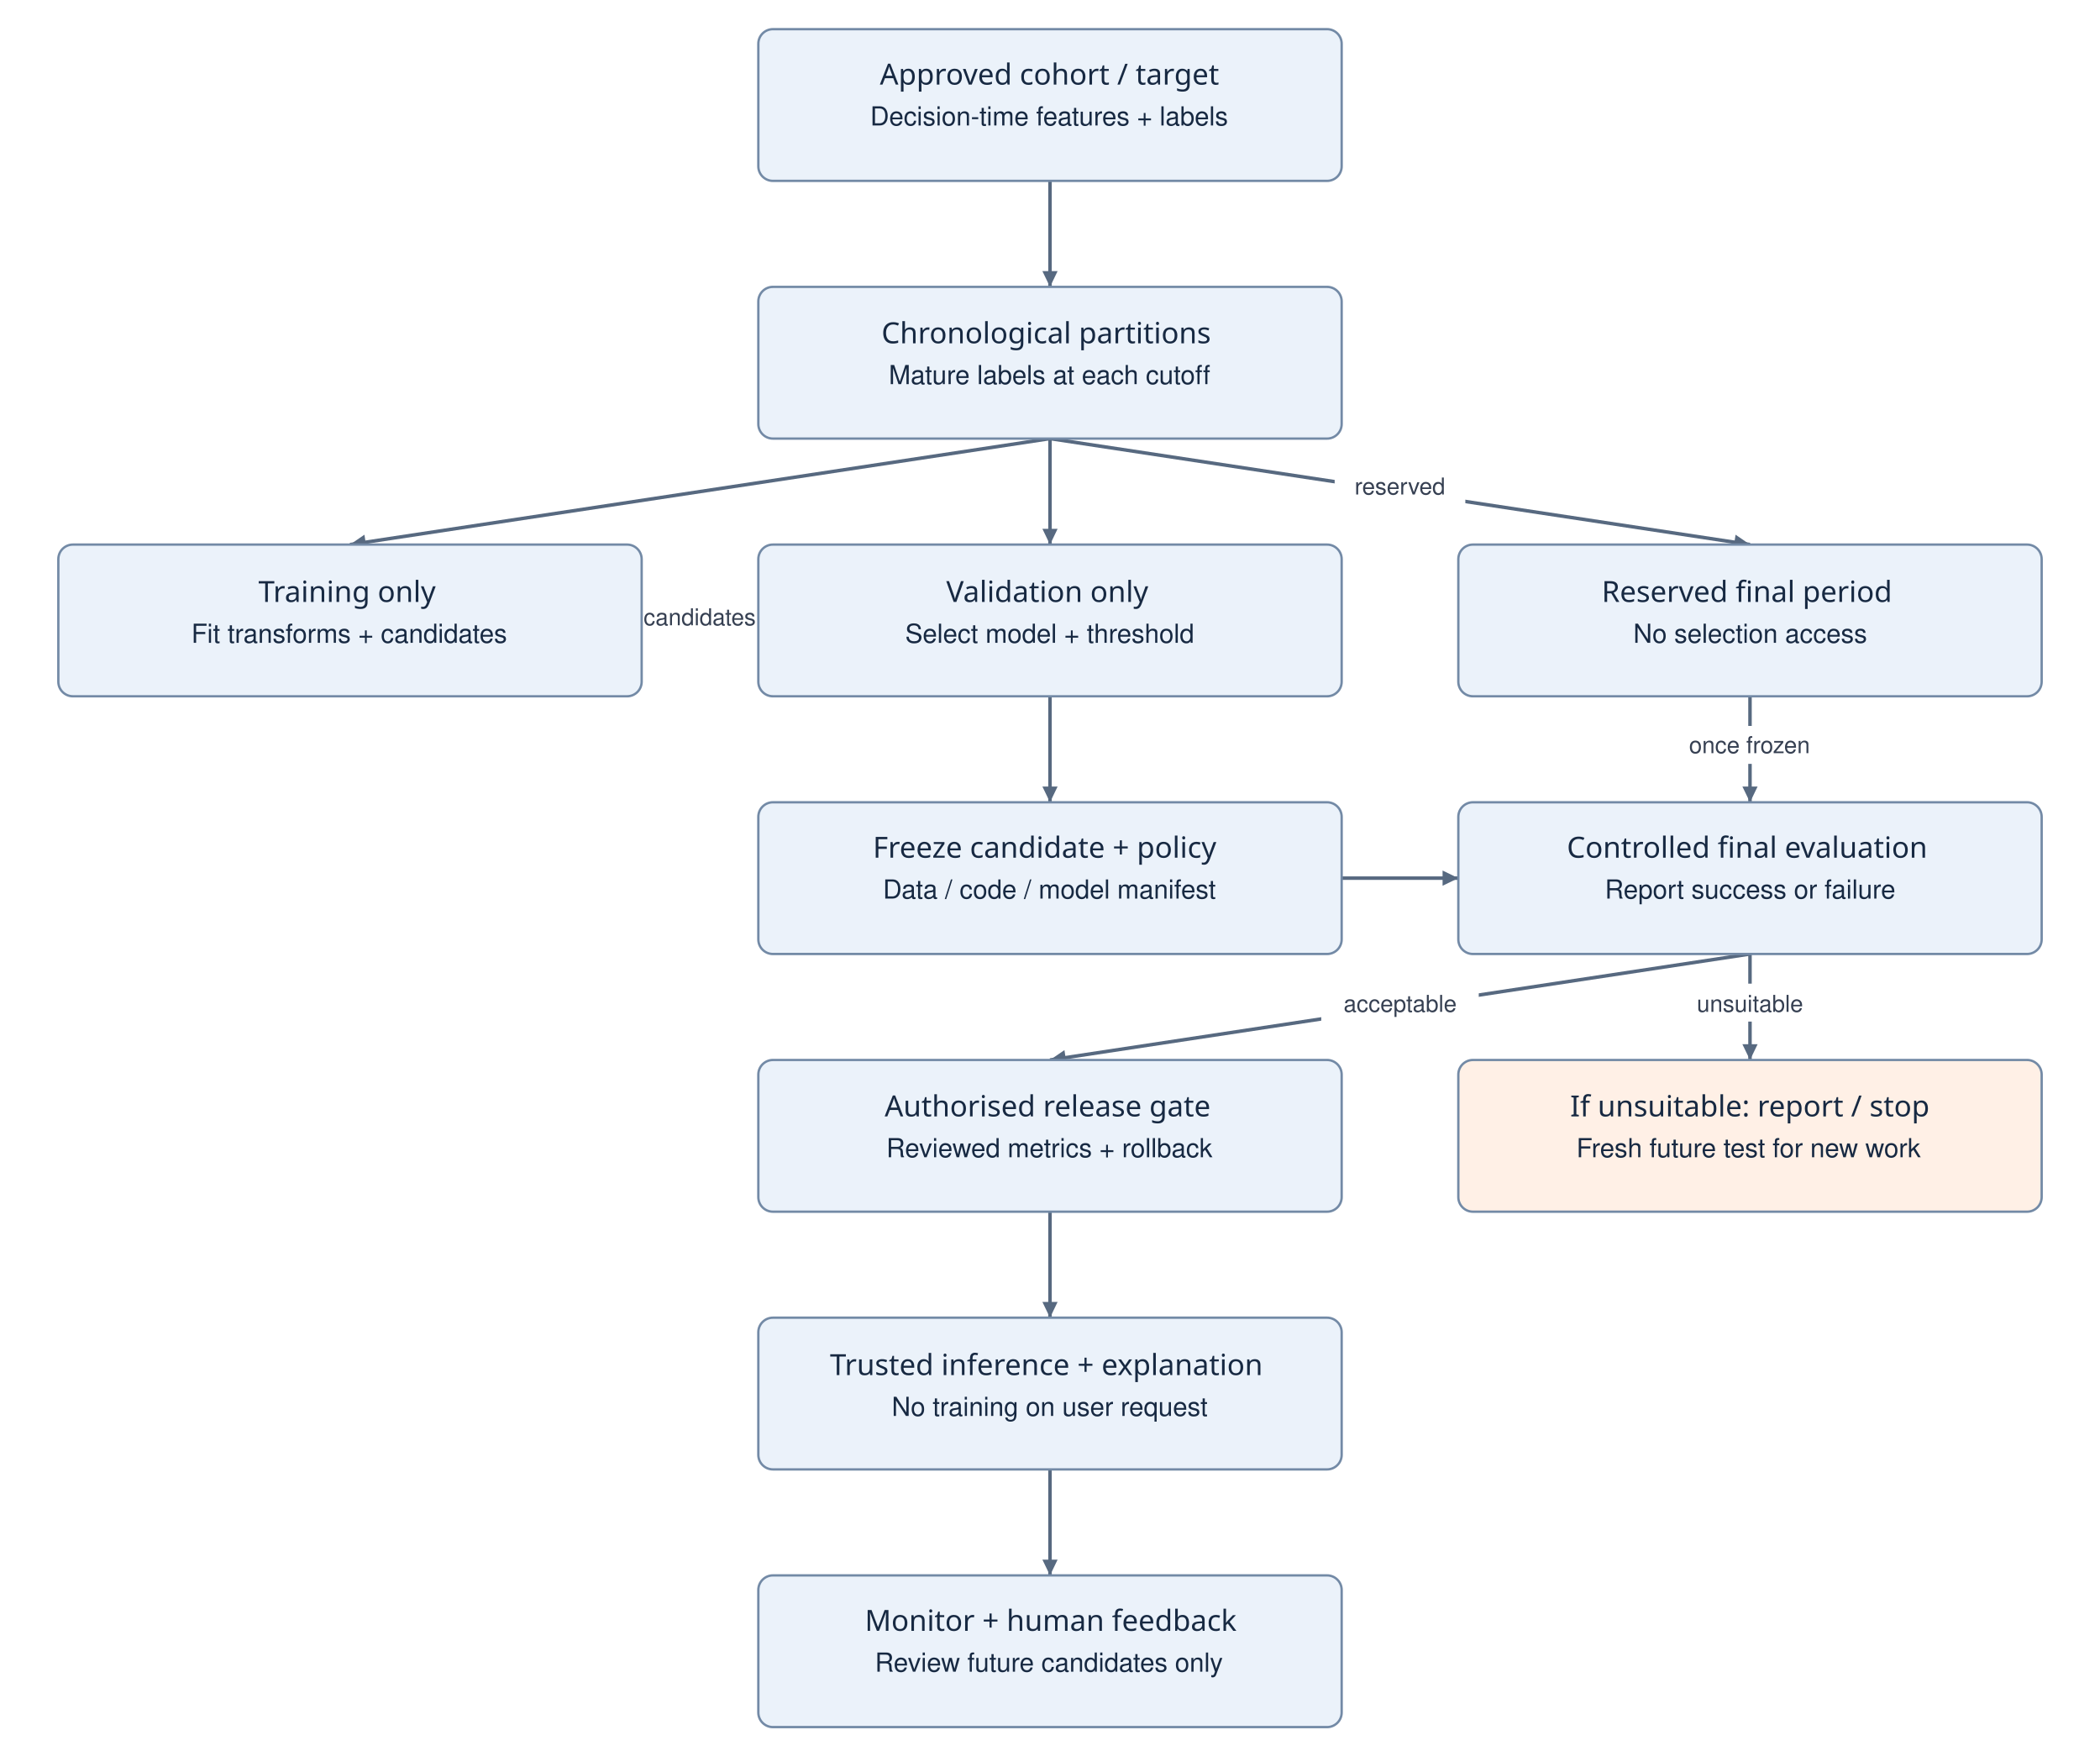
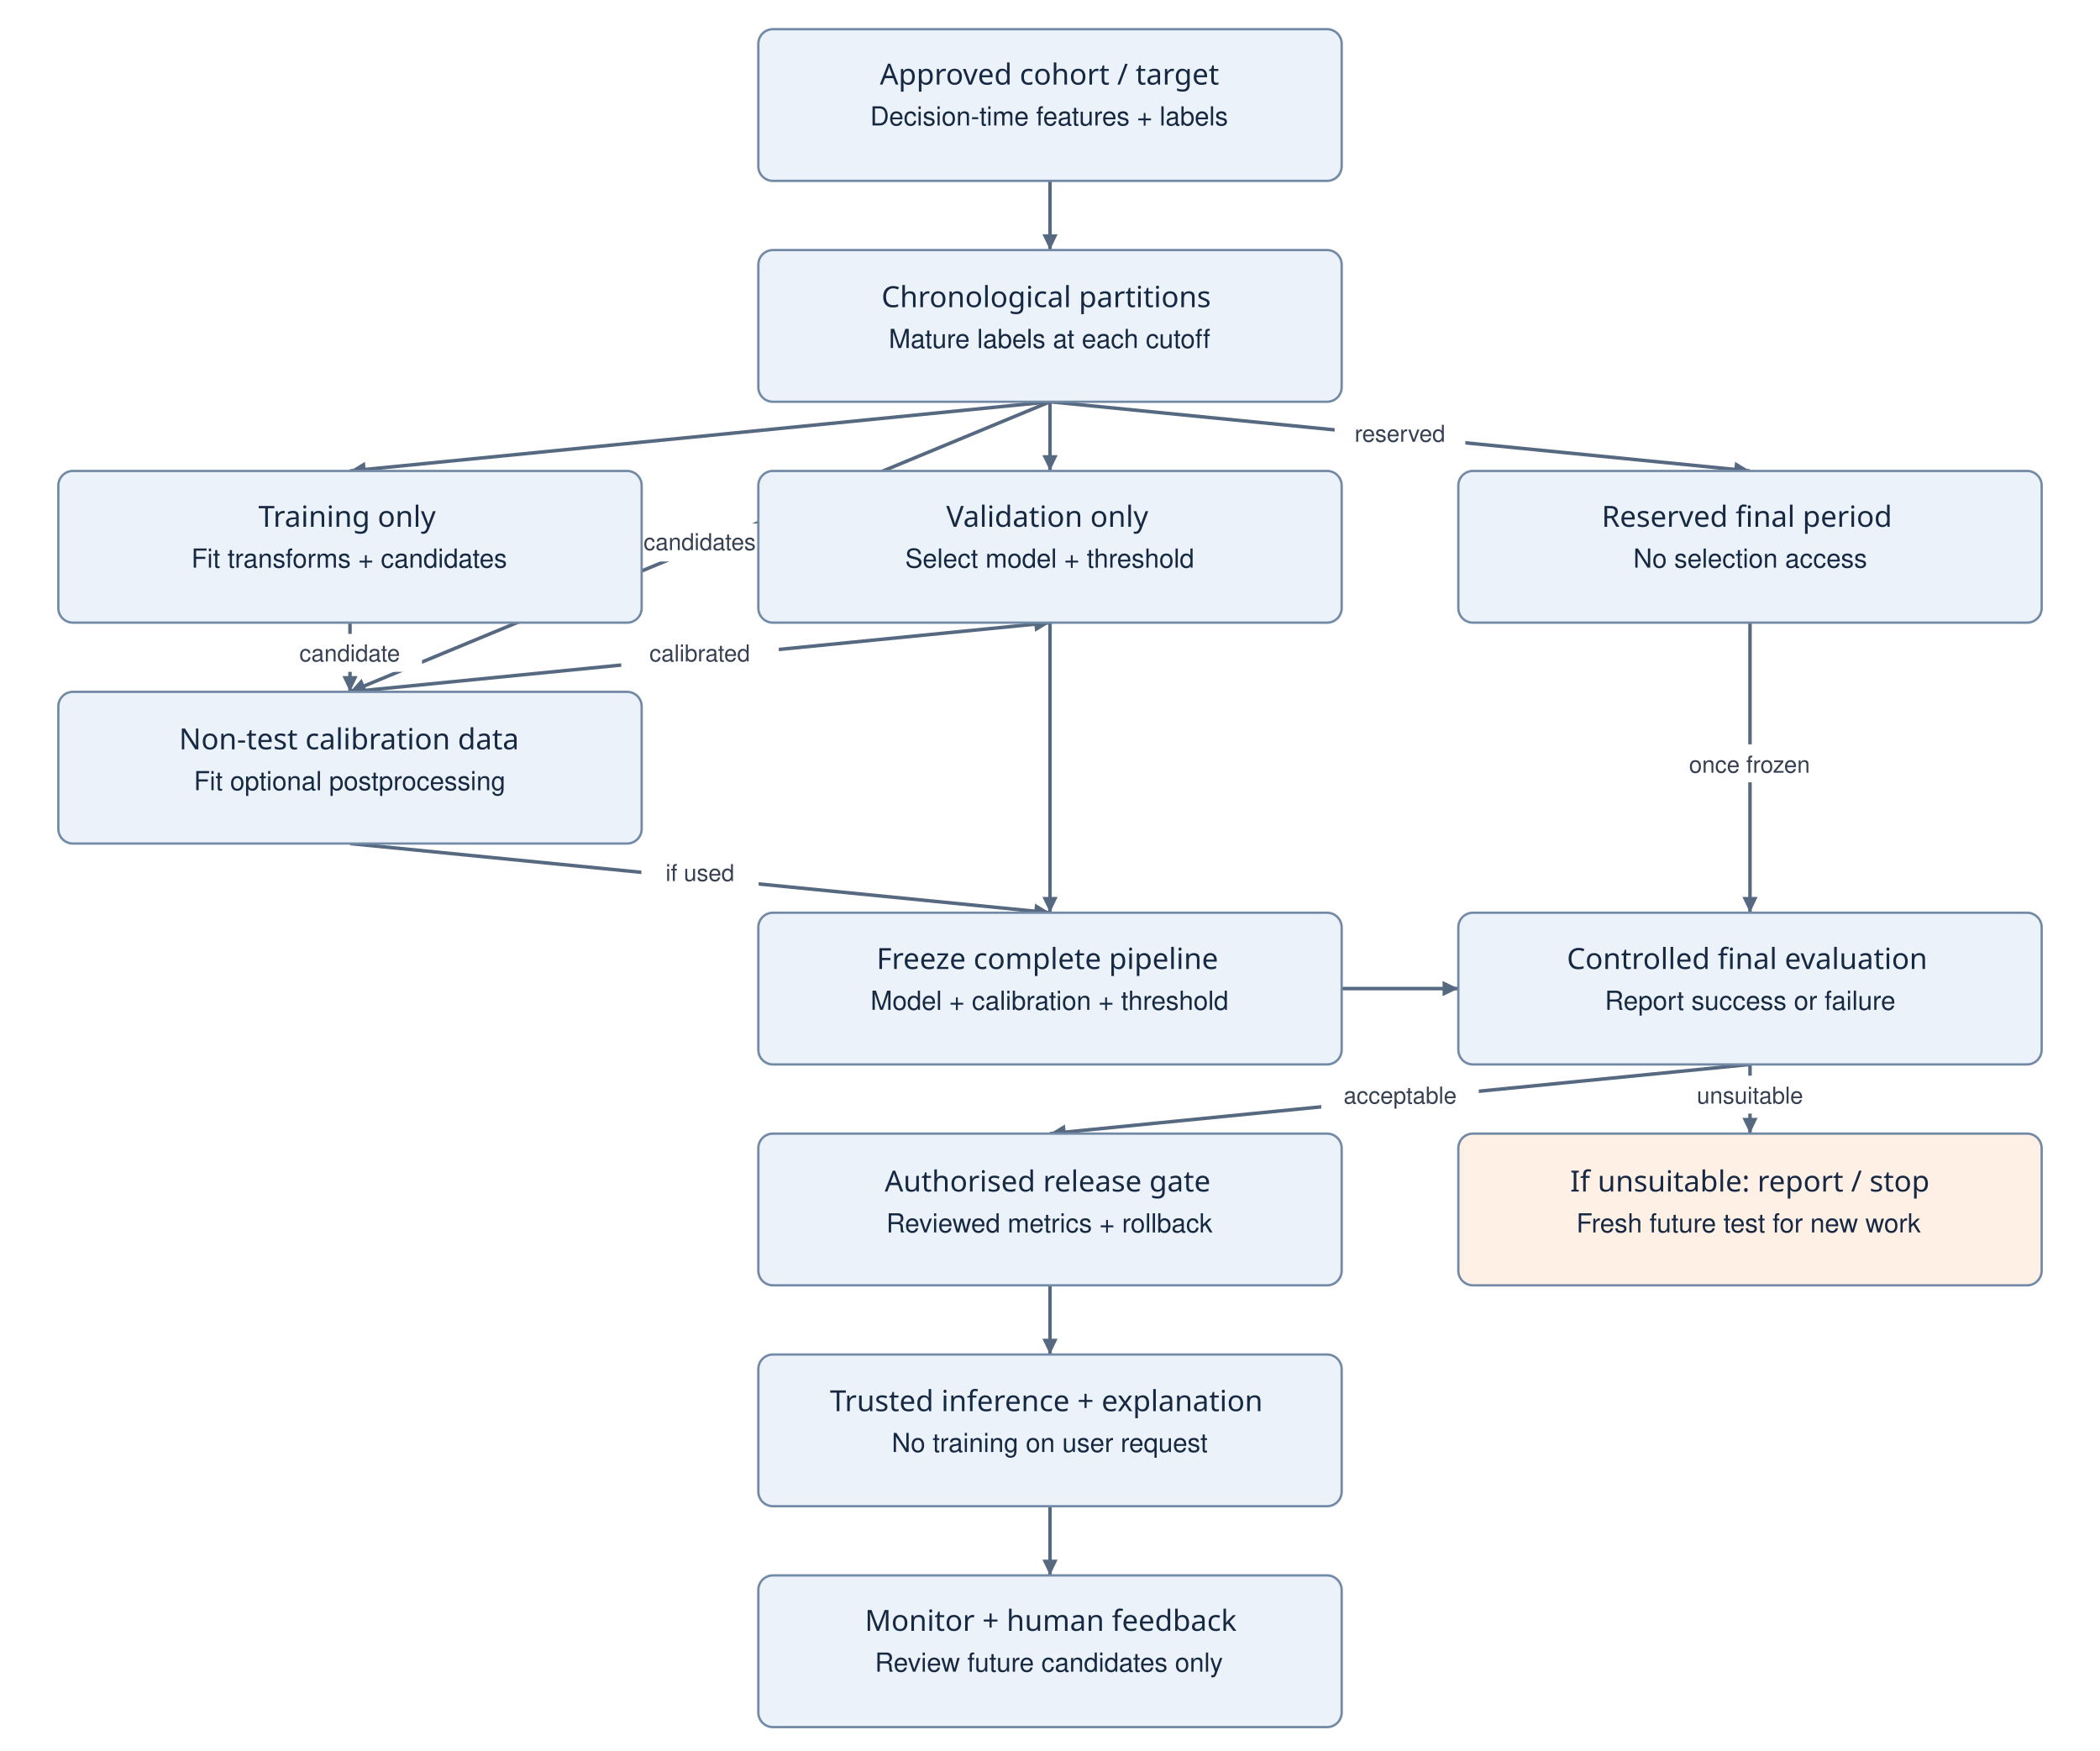
<svg xmlns="http://www.w3.org/2000/svg" width="720" height="600" preserveAspectRatio="xMinYMin meet" viewBox="0 0 720 600" version="1.0" fill-rule="evenodd">
  <clipPath id="clip">
    <rect x="0" y="0" width="720" height="600" />
  </clipPath>
  <g id="group" transform="scale(1,-1) translate(0,-600)" style="clip-path: url(#clip)">
    <g transform="">
-       <path d="M 360,538 L 360,501.667 Z" style="stroke: rgb(34%,41%,50%); stroke-linecap: butt; stroke-width: 1.2;" />
-       <polygon points="360 501.667, 362.61 507.069, 357.39 507.069" style="stroke: none; stroke-linecap: butt; stroke-width: 1; fill: rgb(34%,41%,50%); fill-rule: evenodd;" />
-       <path d="M 360,449.667 L 120,413.333 Z" style="stroke: rgb(34%,41%,50%); stroke-linecap: butt; stroke-width: 1.2;" />
-       <polygon points="120 413.333, 125.733 411.562, 124.951 416.722" style="stroke: none; stroke-linecap: butt; stroke-width: 1; fill: rgb(34%,41%,50%); fill-rule: evenodd;" />
-       <path d="M 360,449.667 L 360,413.333 Z" style="stroke: rgb(34%,41%,50%); stroke-linecap: butt; stroke-width: 1.2;" />
-       <polygon points="360 413.333, 362.61 418.736, 357.39 418.736" style="stroke: none; stroke-linecap: butt; stroke-width: 1; fill: rgb(34%,41%,50%); fill-rule: evenodd;" />
-       <path d="M 360,449.667 L 600,413.333 Z" style="stroke: rgb(34%,41%,50%); stroke-linecap: butt; stroke-width: 1.2;" />
-       <polygon points="600 413.333, 595.049 416.722, 594.268 411.562" style="stroke: none; stroke-linecap: butt; stroke-width: 1; fill: rgb(34%,41%,50%); fill-rule: evenodd;" />
-       <rect x="457.6" y="426.5" width="44.8" height="13.0" style="stroke: none; stroke-linecap: butt; stroke-width: 1; fill: rgb(100%,100%,100%); fill-rule: evenodd;" />
-       <text x="464.44" y="430.5" style="font-family: Helvetica; font-size: 8px;fill: rgb(21%,25%,32%); stroke:none;" transform="translate(0,861) scale(1,-1)">reserved</text>
-       <path d="M 220,387.333 L 260,387.333 Z" style="stroke: rgb(34%,41%,50%); stroke-linecap: butt; stroke-width: 1.2;" />
-       <polygon points="260 387.333, 254.597 389.943, 254.597 384.724" style="stroke: none; stroke-linecap: butt; stroke-width: 1; fill: rgb(34%,41%,50%); fill-rule: evenodd;" />
-       <rect x="213.0" y="382.333" width="54.0" height="13.0" style="stroke: none; stroke-linecap: butt; stroke-width: 1; fill: rgb(100%,100%,100%); fill-rule: evenodd;" />
-       <text x="220.656" y="386.333" style="font-family: Helvetica; font-size: 8px;fill: rgb(21%,25%,32%); stroke:none;" transform="translate(0,772) scale(1,-1)">candidates</text>
-       <path d="M 360,361.333 L 360,325 Z" style="stroke: rgb(34%,41%,50%); stroke-linecap: butt; stroke-width: 1.2;" />
-       <polygon points="360 325, 362.61 330.403, 357.39 330.403" style="stroke: none; stroke-linecap: butt; stroke-width: 1; fill: rgb(34%,41%,50%); fill-rule: evenodd;" />
-       <path d="M 460,299 L 500,299 Z" style="stroke: rgb(34%,41%,50%); stroke-linecap: butt; stroke-width: 1.2;" />
-       <polygon points="500 299, 494.597 301.61, 494.597 296.39" style="stroke: none; stroke-linecap: butt; stroke-width: 1; fill: rgb(34%,41%,50%); fill-rule: evenodd;" />
-       <path d="M 600,361.333 L 600,325 Z" style="stroke: rgb(34%,41%,50%); stroke-linecap: butt; stroke-width: 1.2;" />
-       <polygon points="600 325, 602.61 330.403, 597.39 330.403" style="stroke: none; stroke-linecap: butt; stroke-width: 1; fill: rgb(34%,41%,50%); fill-rule: evenodd;" />
-       <rect x="570.7" y="338.167" width="58.6" height="13.0" style="stroke: none; stroke-linecap: butt; stroke-width: 1; fill: rgb(100%,100%,100%); fill-rule: evenodd;" />
-       <text x="579.1" y="342.167" style="font-family: Helvetica; font-size: 8px;fill: rgb(21%,25%,32%); stroke:none;" transform="translate(0,684) scale(1,-1)">once frozen</text>
-       <path d="M 600,273 L 360,236.667 Z" style="stroke: rgb(34%,41%,50%); stroke-linecap: butt; stroke-width: 1.2;" />
-       <polygon points="360 236.667, 365.733 234.895, 364.951 240.056" style="stroke: none; stroke-linecap: butt; stroke-width: 1; fill: rgb(34%,41%,50%); fill-rule: evenodd;" />
-       <rect x="453.0" y="249.833" width="54.0" height="13" style="stroke: none; stroke-linecap: butt; stroke-width: 1; fill: rgb(100%,100%,100%); fill-rule: evenodd;" />
-       <text x="460.656" y="253.833" style="font-family: Helvetica; font-size: 8px;fill: rgb(21%,25%,32%); stroke:none;" transform="translate(0,507) scale(1,-1)">acceptable</text>
-       <path d="M 600,273 L 600,236.667 Z" style="stroke: rgb(34%,41%,50%); stroke-linecap: butt; stroke-width: 1.2;" />
-       <polygon points="600 236.667, 602.61 242.069, 597.39 242.069" style="stroke: none; stroke-linecap: butt; stroke-width: 1; fill: rgb(34%,41%,50%); fill-rule: evenodd;" />
-       <rect x="573.0" y="249.833" width="54.0" height="13" style="stroke: none; stroke-linecap: butt; stroke-width: 1; fill: rgb(100%,100%,100%); fill-rule: evenodd;" />
-       <text x="581.768" y="253.833" style="font-family: Helvetica; font-size: 8px;fill: rgb(21%,25%,32%); stroke:none;" transform="translate(0,507) scale(1,-1)">unsuitable</text>
-       <path d="M 360,184.667 L 360,148.333 Z" style="stroke: rgb(34%,41%,50%); stroke-linecap: butt; stroke-width: 1.2;" />
-       <polygon points="360 148.333, 362.61 153.736, 357.39 153.736" style="stroke: none; stroke-linecap: butt; stroke-width: 1; fill: rgb(34%,41%,50%); fill-rule: evenodd;" />
-       <path d="M 360,96.333 L 360,60 Z" style="stroke: rgb(34%,41%,50%); stroke-linecap: butt; stroke-width: 1.2;" />
+       <path d="M 360,538 L 360,514.286 Z" style="stroke: rgb(34%,41%,50%); stroke-linecap: butt; stroke-width: 1.2;" />
+       <polygon points="360 514.286, 362.61 519.688, 357.39 519.688" style="stroke: none; stroke-linecap: butt; stroke-width: 1; fill: rgb(34%,41%,50%); fill-rule: evenodd;" />
+       <path d="M 360,462.286 L 120,438.571 Z" style="stroke: rgb(34%,41%,50%); stroke-linecap: butt; stroke-width: 1.2;" />
+       <polygon points="120 438.571, 125.633 436.505, 125.12 441.7" style="stroke: none; stroke-linecap: butt; stroke-width: 1; fill: rgb(34%,41%,50%); fill-rule: evenodd;" />
+       <path d="M 360,462.286 L 360,438.571 Z" style="stroke: rgb(34%,41%,50%); stroke-linecap: butt; stroke-width: 1.2;" />
+       <polygon points="360 438.571, 362.61 443.974, 357.39 443.974" style="stroke: none; stroke-linecap: butt; stroke-width: 1; fill: rgb(34%,41%,50%); fill-rule: evenodd;" />
+       <path d="M 360,462.286 L 600,438.571 Z" style="stroke: rgb(34%,41%,50%); stroke-linecap: butt; stroke-width: 1.2;" />
+       <polygon points="600 438.571, 594.88 441.7, 594.367 436.505" style="stroke: none; stroke-linecap: butt; stroke-width: 1; fill: rgb(34%,41%,50%); fill-rule: evenodd;" />
+       <rect x="457.6" y="445.429" width="44.8" height="13.0" style="stroke: none; stroke-linecap: butt; stroke-width: 1; fill: rgb(100%,100%,100%); fill-rule: evenodd;" />
+       <text x="464.44" y="449.429" style="font-family: Helvetica; font-size: 8px;fill: rgb(21%,25%,32%); stroke:none;" transform="translate(0,898) scale(1,-1)">reserved</text>
+       <path d="M 360,462.286 L 120,362.857 Z" style="stroke: rgb(34%,41%,50%); stroke-linecap: butt; stroke-width: 1.2;" />
+       <polygon points="120 362.857, 125.99 362.514, 123.992 367.336" style="stroke: none; stroke-linecap: butt; stroke-width: 1; fill: rgb(34%,41%,50%); fill-rule: evenodd;" />
+       <rect x="210.7" y="407.571" width="58.6" height="13.0" style="stroke: none; stroke-linecap: butt; stroke-width: 1; fill: rgb(100%,100%,100%); fill-rule: evenodd;" />
+       <text x="218.88" y="411.571" style="font-family: Helvetica; font-size: 8px;fill: rgb(21%,25%,32%); stroke:none;" transform="translate(0,823) scale(1,-1)">predeclared</text>
+       <path d="M 120,386.571 L 120,362.857 Z" style="stroke: rgb(34%,41%,50%); stroke-linecap: butt; stroke-width: 1.2;" />
+       <polygon points="120 362.857, 122.61 368.26, 117.39 368.26" style="stroke: none; stroke-linecap: butt; stroke-width: 1; fill: rgb(34%,41%,50%); fill-rule: evenodd;" />
+       <rect x="95.3" y="369.714" width="49.4" height="13.0" style="stroke: none; stroke-linecap: butt; stroke-width: 1; fill: rgb(100%,100%,100%); fill-rule: evenodd;" />
+       <text x="102.656" y="373.714" style="font-family: Helvetica; font-size: 8px;fill: rgb(21%,25%,32%); stroke:none;" transform="translate(0,747) scale(1,-1)">candidate</text>
+       <path d="M 120,362.857 L 360,386.571 Z" style="stroke: rgb(34%,41%,50%); stroke-linecap: butt; stroke-width: 1.2;" />
+       <polygon points="360 386.571, 354.367 388.637, 354.88 383.443" style="stroke: none; stroke-linecap: butt; stroke-width: 1; fill: rgb(34%,41%,50%); fill-rule: evenodd;" />
+       <rect x="213.0" y="369.714" width="54.0" height="13.0" style="stroke: none; stroke-linecap: butt; stroke-width: 1; fill: rgb(100%,100%,100%); fill-rule: evenodd;" />
+       <text x="222.66" y="373.714" style="font-family: Helvetica; font-size: 8px;fill: rgb(21%,25%,32%); stroke:none;" transform="translate(0,747) scale(1,-1)">calibrated</text>
+       <path d="M 120,310.857 L 360,287.143 Z" style="stroke: rgb(34%,41%,50%); stroke-linecap: butt; stroke-width: 1.2;" />
+       <polygon points="360 287.143, 354.88 290.271, 354.367 285.077" style="stroke: none; stroke-linecap: butt; stroke-width: 1; fill: rgb(34%,41%,50%); fill-rule: evenodd;" />
+       <rect x="219.9" y="294.0" width="40.2" height="13.0" style="stroke: none; stroke-linecap: butt; stroke-width: 1; fill: rgb(100%,100%,100%); fill-rule: evenodd;" />
+       <text x="228.216" y="298.0" style="font-family: Helvetica; font-size: 8px;fill: rgb(21%,25%,32%); stroke:none;" transform="translate(0,596) scale(1,-1)">if used</text>
+       <path d="M 220,412.571 L 260,412.571 Z" style="stroke: rgb(34%,41%,50%); stroke-linecap: butt; stroke-width: 1.2;" />
+       <polygon points="260 412.571, 254.597 415.181, 254.597 409.962" style="stroke: none; stroke-linecap: butt; stroke-width: 1; fill: rgb(34%,41%,50%); fill-rule: evenodd;" />
+       <rect x="213.0" y="407.571" width="54.0" height="13.0" style="stroke: none; stroke-linecap: butt; stroke-width: 1; fill: rgb(100%,100%,100%); fill-rule: evenodd;" />
+       <text x="220.656" y="411.571" style="font-family: Helvetica; font-size: 8px;fill: rgb(21%,25%,32%); stroke:none;" transform="translate(0,823) scale(1,-1)">candidates</text>
+       <path d="M 360,386.571 L 360,287.143 Z" style="stroke: rgb(34%,41%,50%); stroke-linecap: butt; stroke-width: 1.2;" />
+       <polygon points="360 287.143, 362.61 292.546, 357.39 292.546" style="stroke: none; stroke-linecap: butt; stroke-width: 1; fill: rgb(34%,41%,50%); fill-rule: evenodd;" />
+       <path d="M 460,261.143 L 500,261.143 Z" style="stroke: rgb(34%,41%,50%); stroke-linecap: butt; stroke-width: 1.2;" />
+       <polygon points="500 261.143, 494.597 263.753, 494.597 258.533" style="stroke: none; stroke-linecap: butt; stroke-width: 1; fill: rgb(34%,41%,50%); fill-rule: evenodd;" />
+       <path d="M 600,386.571 L 600,287.143 Z" style="stroke: rgb(34%,41%,50%); stroke-linecap: butt; stroke-width: 1.2;" />
+       <polygon points="600 287.143, 602.61 292.546, 597.39 292.546" style="stroke: none; stroke-linecap: butt; stroke-width: 1; fill: rgb(34%,41%,50%); fill-rule: evenodd;" />
+       <rect x="570.7" y="331.857" width="58.6" height="13.0" style="stroke: none; stroke-linecap: butt; stroke-width: 1; fill: rgb(100%,100%,100%); fill-rule: evenodd;" />
+       <text x="579.1" y="335.857" style="font-family: Helvetica; font-size: 8px;fill: rgb(21%,25%,32%); stroke:none;" transform="translate(0,671) scale(1,-1)">once frozen</text>
+       <path d="M 600,235.143 L 360,211.429 Z" style="stroke: rgb(34%,41%,50%); stroke-linecap: butt; stroke-width: 1.2;" />
+       <polygon points="360 211.429, 365.633 209.363, 365.12 214.557" style="stroke: none; stroke-linecap: butt; stroke-width: 1; fill: rgb(34%,41%,50%); fill-rule: evenodd;" />
+       <rect x="453.0" y="218.286" width="54.0" height="13.0" style="stroke: none; stroke-linecap: butt; stroke-width: 1; fill: rgb(100%,100%,100%); fill-rule: evenodd;" />
+       <text x="460.656" y="222.286" style="font-family: Helvetica; font-size: 8px;fill: rgb(21%,25%,32%); stroke:none;" transform="translate(0,444) scale(1,-1)">acceptable</text>
+       <path d="M 600,235.143 L 600,211.429 Z" style="stroke: rgb(34%,41%,50%); stroke-linecap: butt; stroke-width: 1.2;" />
+       <polygon points="600 211.429, 602.61 216.831, 597.39 216.831" style="stroke: none; stroke-linecap: butt; stroke-width: 1; fill: rgb(34%,41%,50%); fill-rule: evenodd;" />
+       <rect x="573.0" y="218.286" width="54.0" height="13.0" style="stroke: none; stroke-linecap: butt; stroke-width: 1; fill: rgb(100%,100%,100%); fill-rule: evenodd;" />
+       <text x="581.768" y="222.286" style="font-family: Helvetica; font-size: 8px;fill: rgb(21%,25%,32%); stroke:none;" transform="translate(0,444) scale(1,-1)">unsuitable</text>
+       <path d="M 360,159.429 L 360,135.714 Z" style="stroke: rgb(34%,41%,50%); stroke-linecap: butt; stroke-width: 1.2;" />
+       <polygon points="360 135.714, 362.61 141.117, 357.39 141.117" style="stroke: none; stroke-linecap: butt; stroke-width: 1; fill: rgb(34%,41%,50%); fill-rule: evenodd;" />
+       <path d="M 360,83.714 L 360,60 Z" style="stroke: rgb(34%,41%,50%); stroke-linecap: butt; stroke-width: 1.2;" />
      <polygon points="360 60, 362.61 65.403, 357.39 65.403" style="stroke: none; stroke-linecap: butt; stroke-width: 1; fill: rgb(34%,41%,50%); fill-rule: evenodd;" />
      <rect x="260" y="538.0" width="200" height="52.0" rx="5" ry="5" style="stroke: rgb(45%,54%,65%); stroke-linecap: butt; stroke-width: 0.8; fill: rgb(92%,95%,98%); fill-rule: evenodd;" />
      <text x="301.66" y="571.0" style="font-family: Helvetica-Bold; font-size: 10px;fill: rgb(9%,16%,26%); stroke:none;" transform="translate(0,1142) scale(1,-1)">Approved cohort / target</text>
      <text x="298.355" y="557.0" style="font-family: Helvetica; font-size: 9px;fill: rgb(9%,16%,26%); stroke:none;" transform="translate(0,1114) scale(1,-1)">Decision-time features + labels</text>
-       <rect x="260" y="449.667" width="200" height="52.0" rx="5" ry="5" style="stroke: rgb(45%,54%,65%); stroke-linecap: butt; stroke-width: 0.8; fill: rgb(92%,95%,98%); fill-rule: evenodd;" />
-       <text x="302.215" y="482.667" style="font-family: Helvetica-Bold; font-size: 10px;fill: rgb(9%,16%,26%); stroke:none;" transform="translate(0,965) scale(1,-1)">Chronological partitions</text>
-       <text x="304.722" y="468.667" style="font-family: Helvetica; font-size: 9px;fill: rgb(9%,16%,26%); stroke:none;" transform="translate(0,937) scale(1,-1)">Mature labels at each cutoff</text>
-       <rect x="20" y="361.333" width="200" height="52.0" rx="5" ry="5" style="stroke: rgb(45%,54%,65%); stroke-linecap: butt; stroke-width: 0.8; fill: rgb(92%,95%,98%); fill-rule: evenodd;" />
-       <text x="88.605" y="394.333" style="font-family: Helvetica-Bold; font-size: 10px;fill: rgb(9%,16%,26%); stroke:none;" transform="translate(0,788) scale(1,-1)">Training only</text>
-       <text x="65.604" y="380.333" style="font-family: Helvetica; font-size: 9px;fill: rgb(9%,16%,26%); stroke:none;" transform="translate(0,760) scale(1,-1)">Fit transforms + candidates</text>
-       <rect x="260" y="361.333" width="200" height="52.0" rx="5" ry="5" style="stroke: rgb(45%,54%,65%); stroke-linecap: butt; stroke-width: 0.8; fill: rgb(92%,95%,98%); fill-rule: evenodd;" />
-       <text x="324.435" y="394.333" style="font-family: Helvetica-Bold; font-size: 10px;fill: rgb(9%,16%,26%); stroke:none;" transform="translate(0,788) scale(1,-1)">Validation only</text>
-       <text x="310.351" y="380.333" style="font-family: Helvetica; font-size: 9px;fill: rgb(9%,16%,26%); stroke:none;" transform="translate(0,760) scale(1,-1)">Select model + threshold</text>
-       <rect x="500" y="361.333" width="200" height="52.0" rx="5" ry="5" style="stroke: rgb(45%,54%,65%); stroke-linecap: butt; stroke-width: 0.8; fill: rgb(92%,95%,98%); fill-rule: evenodd;" />
-       <text x="549.15" y="394.333" style="font-family: Helvetica-Bold; font-size: 10px;fill: rgb(9%,16%,26%); stroke:none;" transform="translate(0,788) scale(1,-1)">Reserved final period</text>
-       <text x="559.986" y="380.333" style="font-family: Helvetica; font-size: 9px;fill: rgb(9%,16%,26%); stroke:none;" transform="translate(0,760) scale(1,-1)">No selection access</text>
-       <rect x="260" y="273.0" width="200" height="52.0" rx="5" ry="5" style="stroke: rgb(45%,54%,65%); stroke-linecap: butt; stroke-width: 0.8; fill: rgb(92%,95%,98%); fill-rule: evenodd;" />
-       <text x="299.28" y="306.0" style="font-family: Helvetica-Bold; font-size: 10px;fill: rgb(9%,16%,26%); stroke:none;" transform="translate(0,612) scale(1,-1)">Freeze candidate + policy</text>
-       <text x="302.724" y="292.0" style="font-family: Helvetica; font-size: 9px;fill: rgb(9%,16%,26%); stroke:none;" transform="translate(0,584) scale(1,-1)">Data / code / model manifest</text>
-       <rect x="500" y="273.0" width="200" height="52.0" rx="5" ry="5" style="stroke: rgb(45%,54%,65%); stroke-linecap: butt; stroke-width: 0.8; fill: rgb(92%,95%,98%); fill-rule: evenodd;" />
-       <text x="537.21" y="306.0" style="font-family: Helvetica-Bold; font-size: 10px;fill: rgb(9%,16%,26%); stroke:none;" transform="translate(0,612) scale(1,-1)">Controlled final evaluation</text>
-       <text x="550.235" y="292.0" style="font-family: Helvetica; font-size: 9px;fill: rgb(9%,16%,26%); stroke:none;" transform="translate(0,584) scale(1,-1)">Report success or failure</text>
-       <rect x="260" y="184.667" width="200" height="52.0" rx="5" ry="5" style="stroke: rgb(45%,54%,65%); stroke-linecap: butt; stroke-width: 0.8; fill: rgb(92%,95%,98%); fill-rule: evenodd;" />
-       <text x="303.315" y="217.667" style="font-family: Helvetica-Bold; font-size: 10px;fill: rgb(9%,16%,26%); stroke:none;" transform="translate(0,435) scale(1,-1)">Authorised release gate</text>
-       <text x="303.863" y="203.667" style="font-family: Helvetica; font-size: 9px;fill: rgb(9%,16%,26%); stroke:none;" transform="translate(0,407) scale(1,-1)">Reviewed metrics + rollback</text>
-       <rect x="500" y="184.667" width="200" height="52.0" rx="5" ry="5" style="stroke: rgb(45%,54%,65%); stroke-linecap: butt; stroke-width: 0.8; fill: rgb(100%,94%,90%); fill-rule: evenodd;" />
-       <text x="538.325" y="217.667" style="font-family: Helvetica-Bold; font-size: 10px;fill: rgb(9%,16%,26%); stroke:none;" transform="translate(0,435) scale(1,-1)">If unsuitable: report / stop</text>
-       <text x="540.478" y="203.667" style="font-family: Helvetica; font-size: 9px;fill: rgb(9%,16%,26%); stroke:none;" transform="translate(0,407) scale(1,-1)">Fresh future test for new work</text>
-       <rect x="260" y="96.333" width="200" height="52.0" rx="5" ry="5" style="stroke: rgb(45%,54%,65%); stroke-linecap: butt; stroke-width: 0.8; fill: rgb(92%,95%,98%); fill-rule: evenodd;" />
-       <text x="284.56" y="129.333" style="font-family: Helvetica-Bold; font-size: 10px;fill: rgb(9%,16%,26%); stroke:none;" transform="translate(0,258) scale(1,-1)">Trusted inference + explanation</text>
-       <text x="305.726" y="115.333" style="font-family: Helvetica; font-size: 9px;fill: rgb(9%,16%,26%); stroke:none;" transform="translate(0,230) scale(1,-1)">No training on user request</text>
+       <rect x="260" y="462.286" width="200" height="52" rx="5" ry="5" style="stroke: rgb(45%,54%,65%); stroke-linecap: butt; stroke-width: 0.8; fill: rgb(92%,95%,98%); fill-rule: evenodd;" />
+       <text x="302.215" y="495.286" style="font-family: Helvetica-Bold; font-size: 10px;fill: rgb(9%,16%,26%); stroke:none;" transform="translate(0,990) scale(1,-1)">Chronological partitions</text>
+       <text x="304.722" y="481.286" style="font-family: Helvetica; font-size: 9px;fill: rgb(9%,16%,26%); stroke:none;" transform="translate(0,962) scale(1,-1)">Mature labels at each cutoff</text>
+       <rect x="20" y="386.571" width="200" height="52.0" rx="5" ry="5" style="stroke: rgb(45%,54%,65%); stroke-linecap: butt; stroke-width: 0.8; fill: rgb(92%,95%,98%); fill-rule: evenodd;" />
+       <text x="88.605" y="419.571" style="font-family: Helvetica-Bold; font-size: 10px;fill: rgb(9%,16%,26%); stroke:none;" transform="translate(0,839) scale(1,-1)">Training only</text>
+       <text x="65.604" y="405.571" style="font-family: Helvetica; font-size: 9px;fill: rgb(9%,16%,26%); stroke:none;" transform="translate(0,811) scale(1,-1)">Fit transforms + candidates</text>
+       <rect x="20" y="310.857" width="200" height="52.0" rx="5" ry="5" style="stroke: rgb(45%,54%,65%); stroke-linecap: butt; stroke-width: 0.8; fill: rgb(92%,95%,98%); fill-rule: evenodd;" />
+       <text x="61.38" y="343.857" style="font-family: Helvetica-Bold; font-size: 10px;fill: rgb(9%,16%,26%); stroke:none;" transform="translate(0,687) scale(1,-1)">Non-test calibration data</text>
+       <text x="66.477" y="329.857" style="font-family: Helvetica; font-size: 9px;fill: rgb(9%,16%,26%); stroke:none;" transform="translate(0,659) scale(1,-1)">Fit optional postprocessing</text>
+       <rect x="260" y="386.571" width="200" height="52.0" rx="5" ry="5" style="stroke: rgb(45%,54%,65%); stroke-linecap: butt; stroke-width: 0.8; fill: rgb(92%,95%,98%); fill-rule: evenodd;" />
+       <text x="324.435" y="419.571" style="font-family: Helvetica-Bold; font-size: 10px;fill: rgb(9%,16%,26%); stroke:none;" transform="translate(0,839) scale(1,-1)">Validation only</text>
+       <text x="310.351" y="405.571" style="font-family: Helvetica; font-size: 9px;fill: rgb(9%,16%,26%); stroke:none;" transform="translate(0,811) scale(1,-1)">Select model + threshold</text>
+       <rect x="500" y="386.571" width="200" height="52.0" rx="5" ry="5" style="stroke: rgb(45%,54%,65%); stroke-linecap: butt; stroke-width: 0.8; fill: rgb(92%,95%,98%); fill-rule: evenodd;" />
+       <text x="549.15" y="419.571" style="font-family: Helvetica-Bold; font-size: 10px;fill: rgb(9%,16%,26%); stroke:none;" transform="translate(0,839) scale(1,-1)">Reserved final period</text>
+       <text x="559.986" y="405.571" style="font-family: Helvetica; font-size: 9px;fill: rgb(9%,16%,26%); stroke:none;" transform="translate(0,811) scale(1,-1)">No selection access</text>
+       <rect x="260" y="235.143" width="200" height="52.0" rx="5" ry="5" style="stroke: rgb(45%,54%,65%); stroke-linecap: butt; stroke-width: 0.8; fill: rgb(92%,95%,98%); fill-rule: evenodd;" />
+       <text x="300.535" y="268.143" style="font-family: Helvetica-Bold; font-size: 10px;fill: rgb(9%,16%,26%); stroke:none;" transform="translate(0,536) scale(1,-1)">Freeze complete pipeline</text>
+       <text x="298.471" y="254.143" style="font-family: Helvetica; font-size: 9px;fill: rgb(9%,16%,26%); stroke:none;" transform="translate(0,508) scale(1,-1)">Model + calibration + threshold</text>
+       <rect x="500" y="235.143" width="200" height="52.0" rx="5" ry="5" style="stroke: rgb(45%,54%,65%); stroke-linecap: butt; stroke-width: 0.8; fill: rgb(92%,95%,98%); fill-rule: evenodd;" />
+       <text x="537.21" y="268.143" style="font-family: Helvetica-Bold; font-size: 10px;fill: rgb(9%,16%,26%); stroke:none;" transform="translate(0,536) scale(1,-1)">Controlled final evaluation</text>
+       <text x="550.235" y="254.143" style="font-family: Helvetica; font-size: 9px;fill: rgb(9%,16%,26%); stroke:none;" transform="translate(0,508) scale(1,-1)">Report success or failure</text>
+       <rect x="260" y="159.429" width="200" height="52.0" rx="5" ry="5" style="stroke: rgb(45%,54%,65%); stroke-linecap: butt; stroke-width: 0.8; fill: rgb(92%,95%,98%); fill-rule: evenodd;" />
+       <text x="303.315" y="192.429" style="font-family: Helvetica-Bold; font-size: 10px;fill: rgb(9%,16%,26%); stroke:none;" transform="translate(0,384) scale(1,-1)">Authorised release gate</text>
+       <text x="303.863" y="178.429" style="font-family: Helvetica; font-size: 9px;fill: rgb(9%,16%,26%); stroke:none;" transform="translate(0,356) scale(1,-1)">Reviewed metrics + rollback</text>
+       <rect x="500" y="159.429" width="200" height="52.0" rx="5" ry="5" style="stroke: rgb(45%,54%,65%); stroke-linecap: butt; stroke-width: 0.8; fill: rgb(100%,94%,90%); fill-rule: evenodd;" />
+       <text x="538.325" y="192.429" style="font-family: Helvetica-Bold; font-size: 10px;fill: rgb(9%,16%,26%); stroke:none;" transform="translate(0,384) scale(1,-1)">If unsuitable: report / stop</text>
+       <text x="540.478" y="178.429" style="font-family: Helvetica; font-size: 9px;fill: rgb(9%,16%,26%); stroke:none;" transform="translate(0,356) scale(1,-1)">Fresh future test for new work</text>
+       <rect x="260" y="83.714" width="200" height="52.0" rx="5" ry="5" style="stroke: rgb(45%,54%,65%); stroke-linecap: butt; stroke-width: 0.8; fill: rgb(92%,95%,98%); fill-rule: evenodd;" />
+       <text x="284.56" y="116.714" style="font-family: Helvetica-Bold; font-size: 10px;fill: rgb(9%,16%,26%); stroke:none;" transform="translate(0,233) scale(1,-1)">Trusted inference + explanation</text>
+       <text x="305.726" y="102.714" style="font-family: Helvetica; font-size: 9px;fill: rgb(9%,16%,26%); stroke:none;" transform="translate(0,205) scale(1,-1)">No training on user request</text>
      <rect x="260" y="8.0" width="200" height="52.0" rx="5" ry="5" style="stroke: rgb(45%,54%,65%); stroke-linecap: butt; stroke-width: 0.8; fill: rgb(92%,95%,98%); fill-rule: evenodd;" />
      <text x="296.515" y="41.0" style="font-family: Helvetica-Bold; font-size: 10px;fill: rgb(9%,16%,26%); stroke:none;" transform="translate(0,82) scale(1,-1)">Monitor + human feedback</text>
      <text x="299.974" y="27.0" style="font-family: Helvetica; font-size: 9px;fill: rgb(9%,16%,26%); stroke:none;" transform="translate(0,54) scale(1,-1)">Review future candidates only</text>
    </g>
  </g>
</svg>
